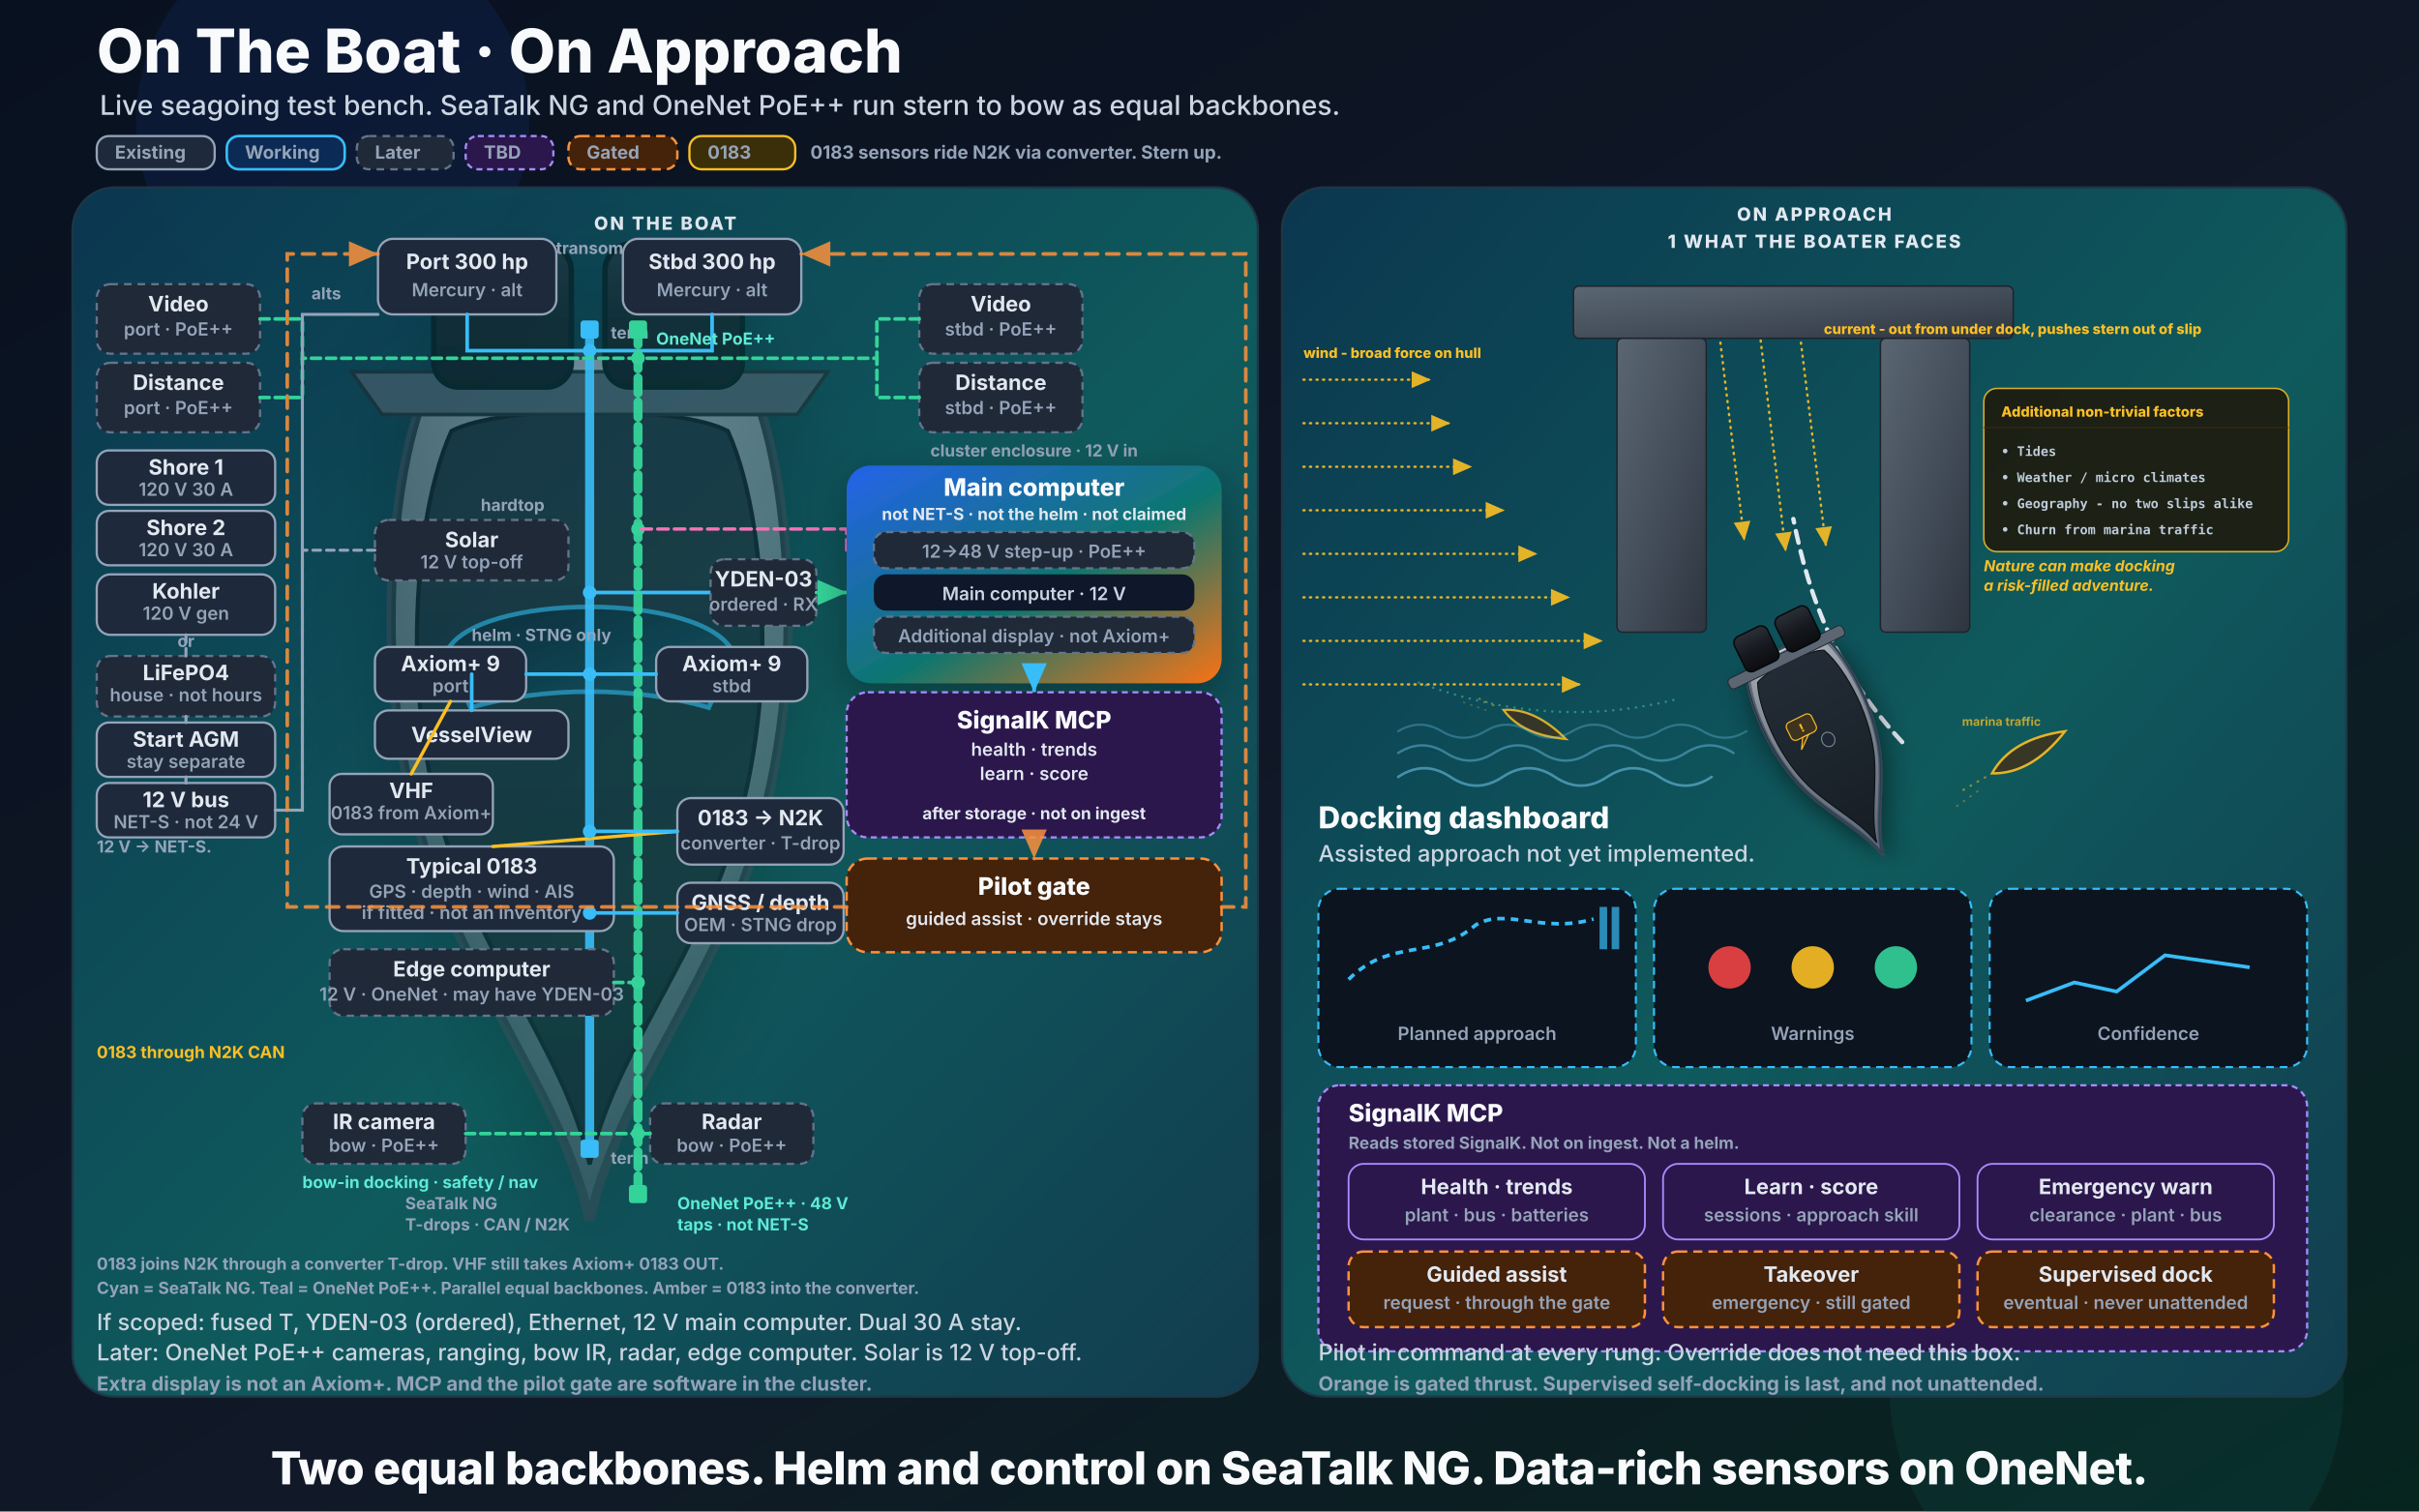
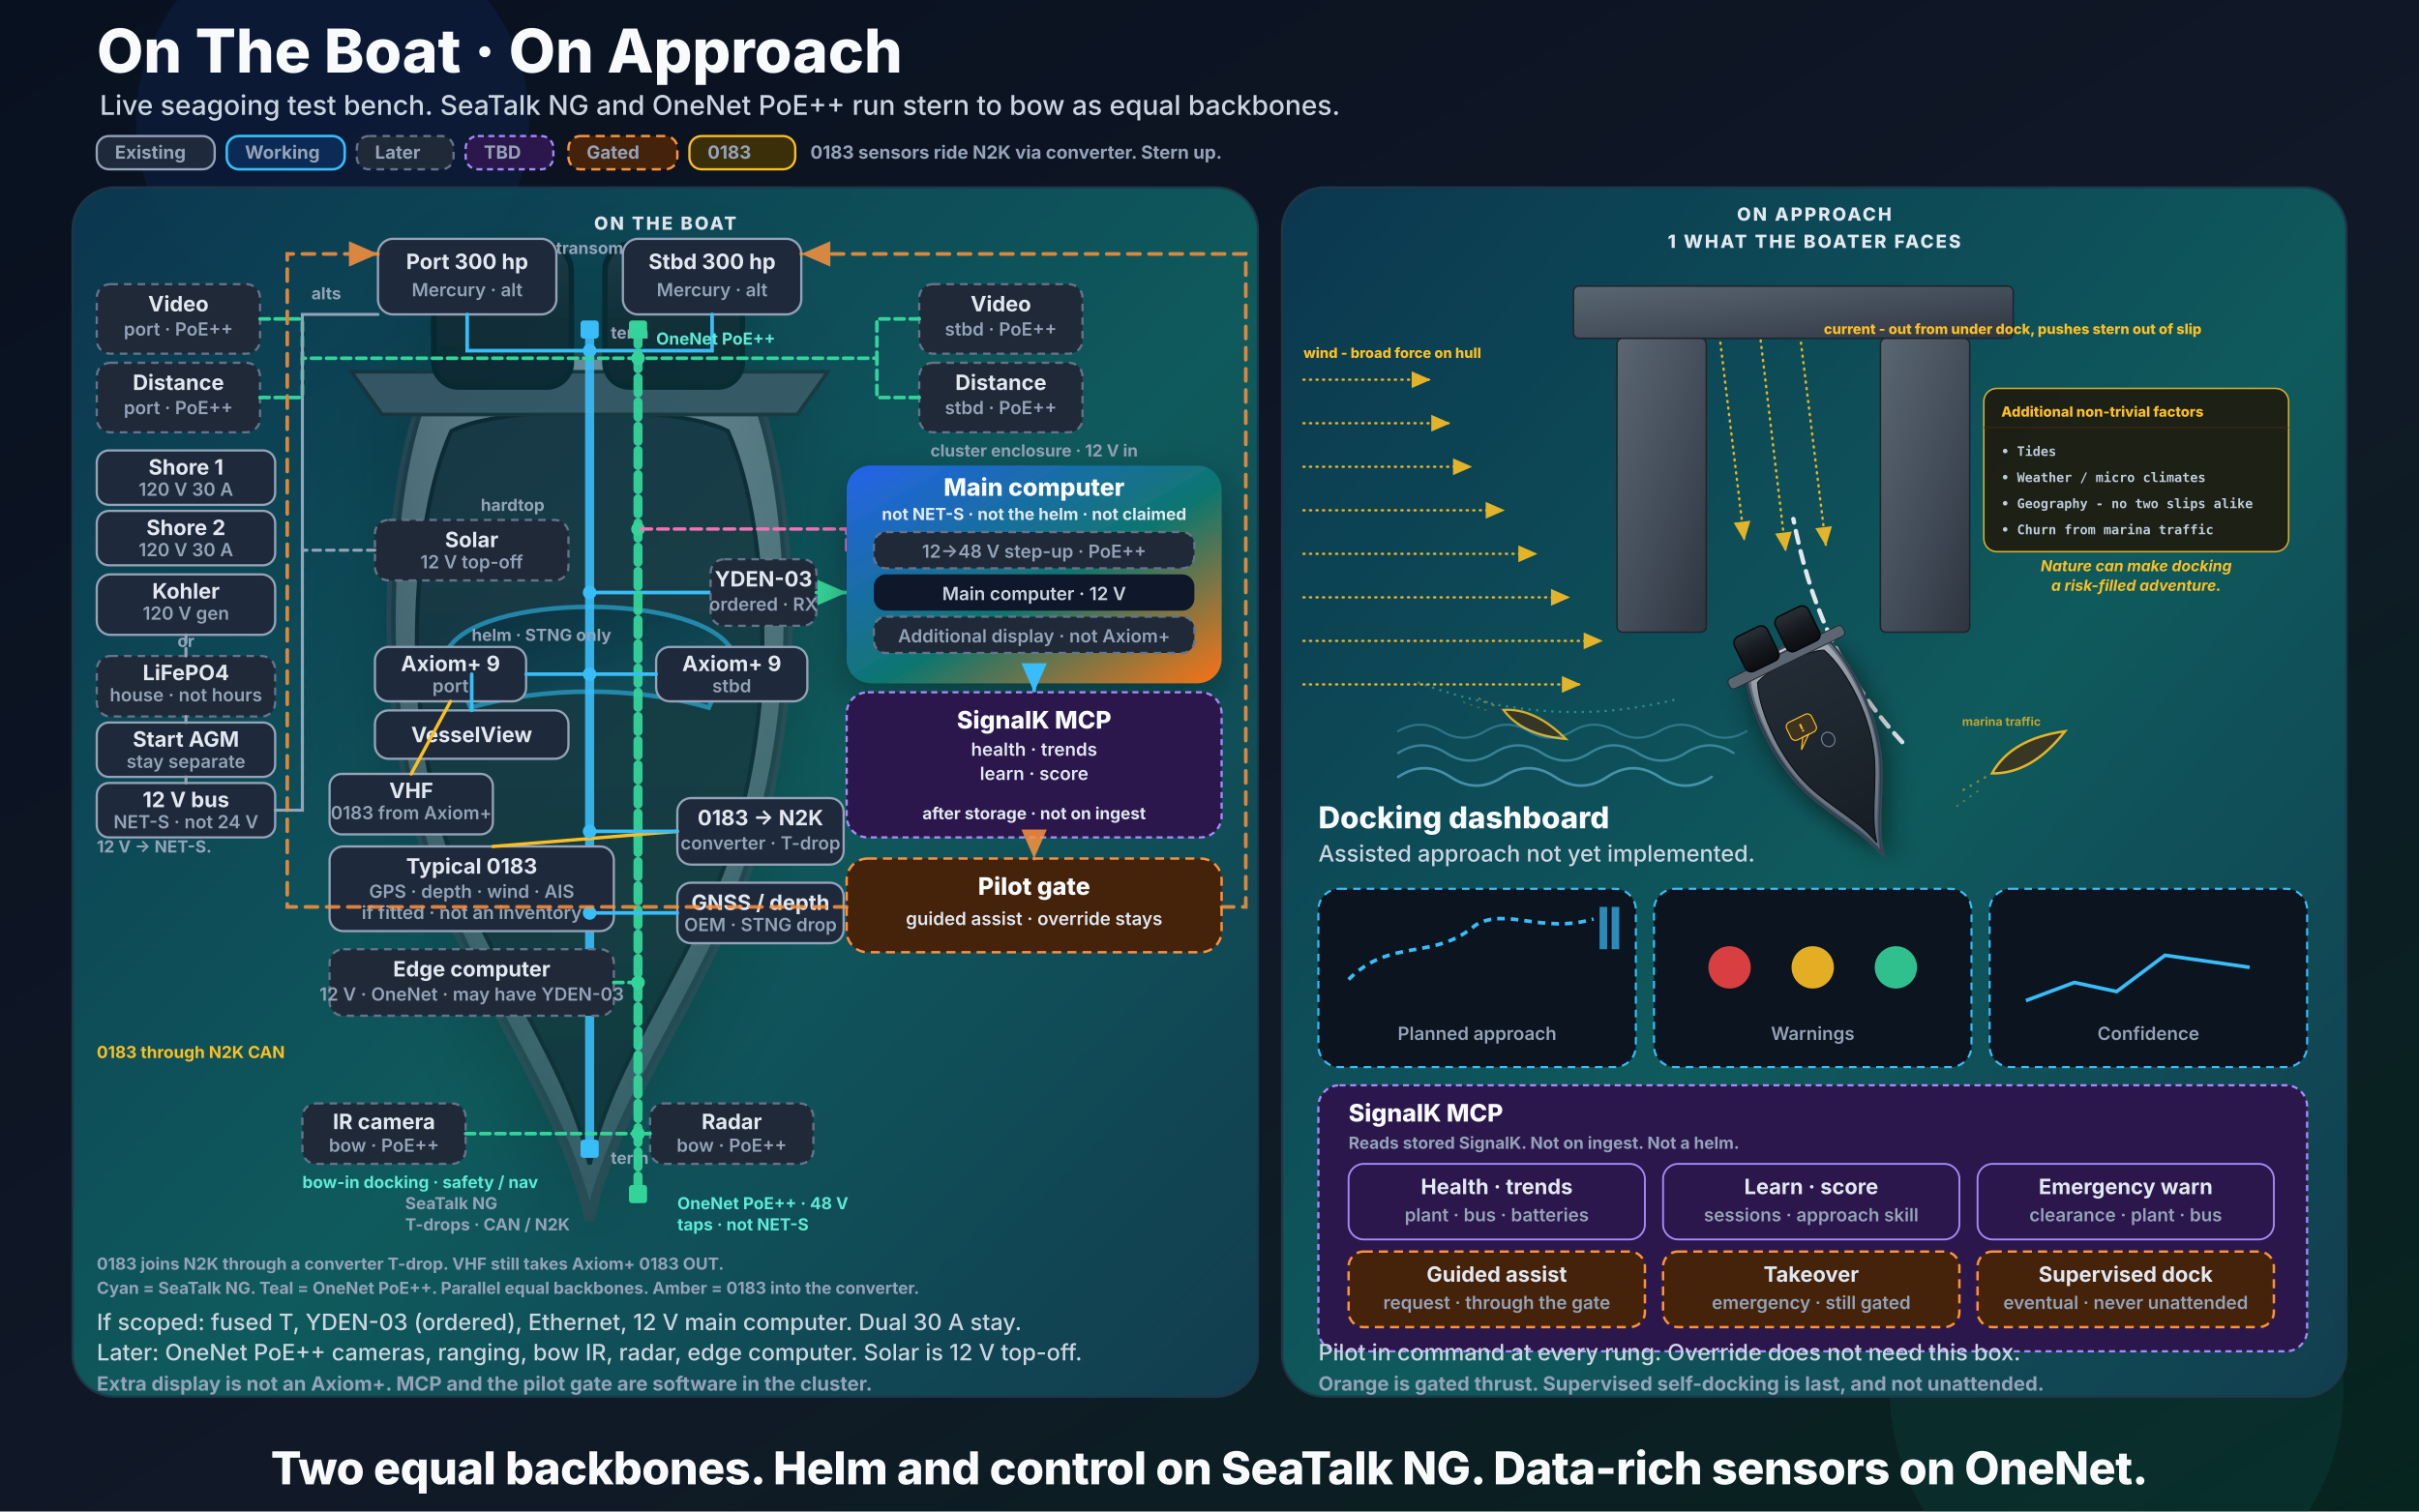
<svg xmlns="http://www.w3.org/2000/svg" width="1600" height="1000" viewBox="0 0 1600 1000" role="img" aria-labelledby="title desc">
  <defs>
    <linearGradient id="bg" x1="0" y1="0" x2="1" y2="1">
      <stop offset="0" stop-color="#08111f" />
      <stop offset="0.55" stop-color="#111827" />
      <stop offset="1" stop-color="#06251f" />
    </linearGradient>
    <linearGradient id="water" x1="0" y1="0" x2="1" y2="1">
      <stop offset="0" stop-color="#0b3a53" />
      <stop offset="0.55" stop-color="#0f5f61" />
      <stop offset="1" stop-color="#123f53" />
    </linearGradient>
    <linearGradient id="dock" x1="0" y1="0" x2="1" y2="1">
      <stop offset="0" stop-color="#5b6673" />
      <stop offset="0.5" stop-color="#454f5c" />
      <stop offset="1" stop-color="#2e353f" />
    </linearGradient>
    <linearGradient id="hull" x1="0" y1="1" x2="0" y2="0">
      <stop offset="0" stop-color="#54606d" />
      <stop offset="0.42" stop-color="#8b96a2" />
      <stop offset="0.78" stop-color="#b7c0cb" />
      <stop offset="1" stop-color="#c7cfd8" />
    </linearGradient>
    <linearGradient id="hullShade" x1="0" y1="0" x2="1" y2="0">
      <stop offset="0" stop-color="#000000" stop-opacity="0.28" />
      <stop offset="0.5" stop-color="#000000" stop-opacity="0" />
      <stop offset="1" stop-color="#000000" stop-opacity="0.22" />
    </linearGradient>
    <linearGradient id="deck" x1="0" y1="0" x2="0" y2="1">
      <stop offset="0" stop-color="#232c36" />
      <stop offset="1" stop-color="#161d24" />
    </linearGradient>
    <linearGradient id="darkGlass" x1="0" y1="0" x2="1" y2="1">
      <stop offset="0" stop-color="#0b1220" />
      <stop offset="1" stop-color="#164e63" />
    </linearGradient>
    <linearGradient id="cowl" x1="0" y1="0" x2="0" y2="1">
      <stop offset="0" stop-color="#2a2f37" />
      <stop offset="0.55" stop-color="#15181d" />
      <stop offset="1" stop-color="#0b0d10" />
    </linearGradient>
    <linearGradient id="cluster" x1="0" y1="0" x2="1" y2="1">
      <stop offset="0" stop-color="#2563eb" />
      <stop offset="0.55" stop-color="#0f766e" />
      <stop offset="1" stop-color="#f97316" />
    </linearGradient>
    <filter id="shadow" x="-20%" y="-20%" width="140%" height="140%">
      <feDropShadow dx="0" dy="10" stdDeviation="14" flood-color="#000" flood-opacity="0.32" />
    </filter>
    <filter id="hullshadow" x="-30%" y="-30%" width="160%" height="160%">
      <feDropShadow dx="0" dy="10" stdDeviation="14" flood-color="#000000" flood-opacity="0.5" />
    </filter>
    <marker id="arrowC" markerWidth="10" markerHeight="10" refX="8" refY="3.5" orient="auto">
      <path d="M0,0 L8,3.5 L0,7 z" fill="#38bdf8" />
    </marker>
    <marker id="arrowG" markerWidth="10" markerHeight="10" refX="8" refY="3.5" orient="auto">
      <path d="M0,0 L8,3.5 L0,7 z" fill="#34d399" />
    </marker>
    <marker id="arrowO" markerWidth="10" markerHeight="10" refX="8" refY="3.5" orient="auto">
      <path d="M0,0 L8,3.5 L0,7 z" fill="#fb923c" />
    </marker>
    <marker id="arrowH" markerWidth="10" markerHeight="10" refX="8" refY="3.5" orient="auto">
      <path d="M0,0 L8,3.5 L0,7 z" fill="#fbbf24" />
    </marker>
    <style>
      .title{font:800 40px -apple-system,BlinkMacSystemFont,"Segoe UI",sans-serif;fill:#f8fafc}
      .sub{font:500 18px -apple-system,BlinkMacSystemFont,"Segoe UI",sans-serif;fill:#cbd5e1}
      .h{font:800 20px -apple-system,BlinkMacSystemFont,"Segoe UI",sans-serif;fill:#f8fafc}
      .h2{font:800 16px -apple-system,BlinkMacSystemFont,"Segoe UI",sans-serif;fill:#f8fafc}
      .s{font:500 15px -apple-system,BlinkMacSystemFont,"Segoe UI",sans-serif;fill:#cbd5e1}
      .t{font:700 13px -apple-system,BlinkMacSystemFont,"Segoe UI",sans-serif;fill:#94a3b8}
      .key{font:700 12px -apple-system,BlinkMacSystemFont,"Segoe UI",sans-serif;fill:#94a3b8}
      .orient{font:800 12px -apple-system,BlinkMacSystemFont,"Segoe UI",sans-serif;fill:#e2e8f0;letter-spacing:1.3}
      .boxn{font:700 14px -apple-system,BlinkMacSystemFont,"Segoe UI",sans-serif;fill:#e2e8f0;text-anchor:middle}
      .boxs{font:600 12px -apple-system,BlinkMacSystemFont,"Segoe UI",sans-serif;fill:#94a3b8;text-anchor:middle}
      .tiny{font:700 11px -apple-system,BlinkMacSystemFont,"Segoe UI",sans-serif;fill:#94a3b8}
      .lede{font:800 13px -apple-system,BlinkMacSystemFont,"Segoe UI",sans-serif;letter-spacing:0}
      .mono{font:700 12px ui-monospace,SFMono-Regular,Menlo,Consolas,monospace;fill:#dbeafe;letter-spacing:0}
      .panel{fill:#111827;stroke:#263244;stroke-width:1.6;filter:url(#shadow)}
      .exist{fill:#1e293b;stroke:#94a3b8;stroke-width:1.5}
      .work{fill:#0b2a55;stroke:#38bdf8;stroke-width:1.7}
      .future{fill:#1f2937;stroke:#64748b;stroke-width:1.5;stroke-dasharray:5 4}
      .tbd{fill:#2b174c;stroke:#a78bfa;stroke-width:1.5;stroke-dasharray:4 3}
      .gate{fill:#45220a;stroke:#fb923c;stroke-width:1.6;stroke-dasharray:6 4}
      .laterView{fill:#0c141f;stroke:#38bdf8;stroke-width:1.4;stroke-dasharray:5 4}
      .n2k{stroke:#38bdf8;stroke-width:6;fill:none;stroke-linecap:round;opacity:0.9}
      .n2kdrop{stroke:#38bdf8;stroke-width:2.4;fill:none;stroke-linecap:round}
      .data{stroke:#38bdf8;stroke-width:2.4;fill:none;marker-end:url(#arrowC);stroke-linecap:round}
      .one{stroke:#34d399;stroke-width:6;fill:none;stroke-dasharray:10 6;stroke-linecap:round;opacity:0.95}
      .onedrop{stroke:#34d399;stroke-width:2.4;fill:none;stroke-dasharray:6 4;stroke-linecap:round}
      .oned{stroke:#34d399;stroke-width:2.4;fill:none;stroke-dasharray:7 5;marker-end:url(#arrowG);stroke-linecap:round}
      .eth{stroke:#34d399;stroke-width:2.4;fill:none;marker-end:url(#arrowG);stroke-linecap:round}
      .pwr{stroke:#94a3b8;stroke-width:2;fill:none;stroke-linecap:round}
      .pwrd{stroke:#94a3b8;stroke-width:2;fill:none;stroke-dasharray:5 4;stroke-linecap:round}
      .n0183{stroke:#fbbf24;stroke-width:2.2;fill:none;stroke-linecap:round}
      .act{stroke:#fb923c;stroke-width:2.4;fill:none;stroke-dasharray:8 6;marker-end:url(#arrowO);stroke-linecap:round;opacity:0.85}
      .plan{stroke:#e2e8f0;stroke-width:3.5;fill:none;stroke-dasharray:10 8;stroke-linecap:round;opacity:0.85}
      .reverse{stroke:#e2e8f0;stroke-width:4;fill:none;stroke-linecap:round;stroke-dasharray:11 8}
      .hazard{stroke:#fbbf24;stroke-width:2.2;fill:none;marker-end:url(#arrowH);stroke-dasharray:1 5;stroke-linecap:round;opacity:0.9}
      .v48{stroke:#f472b6;stroke-width:2.2;fill:none;stroke-dasharray:7 4;stroke-linecap:round;stroke-linejoin:round}
      .take{font:800 30px -apple-system,BlinkMacSystemFont,"Segoe UI",sans-serif;fill:#f8fafc;letter-spacing:-0.3px}
    </style>
  </defs>
  <rect width="1600" height="1000" fill="url(#bg)" />
  <circle cx="220" cy="80" r="130" fill="#1d4ed8" opacity="0.12" />
  <circle cx="1400" cy="920" r="150" fill="#0f766e" opacity="0.14" />
  <text x="64" y="48" class="title">On The Boat · On Approach</text>
  <text x="66" y="76" class="sub">Live seagoing test bench. SeaTalk NG and OneNet PoE++ run stern to bow as equal backbones.</text>
  <rect x="64" y="90" width="78" height="22" rx="8" class="exist" />
  <text x="76" y="105" class="key">Existing</text>
  <rect x="150" y="90" width="78" height="22" rx="8" class="work" />
  <text x="162" y="105" class="key">Working</text>
  <rect x="236" y="90" width="64" height="22" rx="8" class="future" />
  <text x="248" y="105" class="key">Later</text>
  <rect x="308" y="90" width="58" height="22" rx="8" class="tbd" />
  <text x="320" y="105" class="key">TBD</text>
  <rect x="376" y="90" width="72" height="22" rx="8" class="gate" />
  <text x="388" y="105" class="key">Gated</text>
  <rect x="456" y="90" width="70" height="22" rx="8" fill="#3b2f0a" stroke="#fbbf24" stroke-width="1.5" />
  <text x="468" y="105" class="key">0183</text>
  <text x="536" y="105" class="key">0183 sensors ride N2K via converter. Stern up.</text>
  <rect x="48" y="124" width="784" height="800" rx="28" fill="url(#water)" opacity="0.92" stroke="#1e3a4a" stroke-width="1.5" />
  <text x="440" y="152" text-anchor="middle" class="orient">ON THE BOAT</text>
  <g id="hull" opacity="0.5" transform="translate(390 250) scale(2.02) translate(-533 -332)" filter="url(#shadow)">
    <path d="M481 332 C472 352 468 382 468 412 C468 442 474 478 486 505 C496 528 508 548 518 568 C524 580 528 590 531 600 L533 608 L535 600 C538 590 542 580 548 568 C558 548 570 528 580 505 C592 478 598 442 598 412 C598 382 594 352 585 332 C566 322 500 322 481 332 Z" fill="url(#hull)" stroke="#3d4551" stroke-width="3" />
    <path d="M481 332 C472 352 468 382 468 412 C468 442 474 478 486 505 C496 528 508 548 518 568 C524 580 528 590 531 600 L533 608 L535 600 C538 590 542 580 548 568 C558 548 570 528 580 505 C592 478 598 442 598 412 C598 382 594 352 585 332 C566 322 500 322 481 332 Z" fill="url(#hullShade)" />
    <path d="M481 332 C472 352 468 382 468 412 C468 442 474 478 486 505 C496 528 508 548 518 568 C524 580 528 590 531 600 L533 608 L535 600 C538 590 542 580 548 568 C558 548 570 528 580 505 C592 478 598 442 598 412 C598 382 594 352 585 332 C566 322 500 322 481 332 Z" fill="url(#deck)" stroke="#0d1116" stroke-width="1.6" transform="translate(533 466) scale(0.87) translate(-533 -466)" />
    <path d="M455 330 L611 330 L601 344 L465 344 Z" fill="#5c6673" stroke="#22262c" stroke-width="1.2" />
    <path d="M491 288 h27 a9 9 0 0 1 9 9 v30 a8 8 0 0 1 -8 8 h-29 a8 8 0 0 1 -8 -8 v-30 a9 9 0 0 1 9 -9 Z" fill="url(#cowl)" stroke="#05070a" stroke-width="1.8" />
    <path d="M547 288 h27 a9 9 0 0 1 9 9 v30 a8 8 0 0 1 -8 8 h-29 a8 8 0 0 1 -8 -8 v-30 a9 9 0 0 1 9 -9 Z" fill="url(#cowl)" stroke="#05070a" stroke-width="1.8" />
    <path d="M486 422 C495 402 571 402 580 422 L572 440 C548 433 518 433 494 440 Z" fill="url(#darkGlass)" stroke="#38bdf8" stroke-width="1.5" />
  </g>
  <text x="390" y="168" text-anchor="middle" class="tiny">transom</text>
  <rect x="250" y="158" width="118" height="50" rx="10" class="exist" />
  <text x="309" y="178" class="boxn">Port 300 hp</text>
  <text x="309" y="196" class="boxs">Mercury · alt</text>
  <rect x="412" y="158" width="118" height="50" rx="10" class="exist" />
  <text x="471" y="178" class="boxn">Stbd 300 hp</text>
  <text x="471" y="196" class="boxs">Mercury · alt</text>
  <rect x="64" y="188" width="108" height="46" rx="9" class="future" />
  <text x="118" y="206" class="boxn">Video</text>
  <text x="118" y="222" class="boxs">port · PoE++</text>
  <rect x="64" y="240" width="108" height="46" rx="9" class="future" />
  <text x="118" y="258" class="boxn">Distance</text>
  <text x="118" y="274" class="boxs">port · PoE++</text>
  <rect x="608" y="188" width="108" height="46" rx="9" class="future" />
  <text x="662" y="206" class="boxn">Video</text>
  <text x="662" y="222" class="boxs">stbd · PoE++</text>
  <rect x="608" y="240" width="108" height="46" rx="9" class="future" />
  <text x="662" y="258" class="boxn">Distance</text>
  <text x="662" y="274" class="boxs">stbd · PoE++</text>
  <path d="M390 218 L390 760" class="n2k" />
  <rect x="384" y="212" width="12" height="12" rx="2" fill="#38bdf8" />
  <rect x="384" y="754" width="12" height="12" rx="2" fill="#38bdf8" />
  <text x="404" y="224" class="tiny">term</text>
  <text x="404" y="770" class="tiny">term</text>
  <path d="M309 208 L309 232 L390 232" class="n2kdrop" />
  <path d="M471 208 L471 232 L390 232" class="n2kdrop" />
  <circle cx="390" cy="232" r="4.5" fill="#38bdf8" />
  <path d="M390 392 L470 392" class="n2kdrop" />
  <circle cx="390" cy="392" r="4.5" fill="#38bdf8" />
  <text x="268" y="800" class="tiny">SeaTalk NG</text>
  <text x="268" y="814" class="tiny">T-drops · CAN / N2K</text>
  <rect x="470" y="370" width="70" height="44" rx="9" class="future" />
  <text x="505" y="388" class="boxn">YDEN-03</text>
  <text x="505" y="404" class="boxs">ordered · RX</text>
  <path d="M540 392 L560 392" class="eth" />
  <path d="M422 218 L422 790" class="one" />
  <rect x="416" y="212" width="12" height="12" rx="2" fill="#34d399" />
  <rect x="416" y="784" width="12" height="12" rx="2" fill="#34d399" />
  <path d="M172 211 H200 V237 H422" class="onedrop" />
  <path d="M172 263 H200 V237" class="onedrop" />
  <path d="M608 211 H580 V237 H422" class="onedrop" />
  <path d="M608 263 H580 V237" class="onedrop" />
  <circle cx="422" cy="237" r="4.5" fill="#34d399" />
  <circle cx="422" cy="350" r="4.5" fill="#34d399" />
  <circle cx="422" cy="650" r="4.5" fill="#34d399" />
  <circle cx="422" cy="750" r="4.5" fill="#34d399" />
  <path d="M560 364 V350 H422" class="v48" />
  <text x="434" y="228" class="tiny" style="fill:#5eead4">OneNet PoE++</text>
  <text x="448" y="800" class="tiny" style="fill:#5eead4">OneNet PoE++ · 48 V</text>
  <text x="448" y="814" class="tiny" style="fill:#5eead4">taps · not NET-S</text>
  <text x="318" y="338" class="tiny">hardtop</text>
  <rect x="248" y="344" width="128" height="40" rx="9" class="future" />
  <text x="312" y="362" class="boxn">Solar</text>
  <text x="312" y="376" class="boxs">12 V top-off</text>
  <path d="M248 364 H200 V536" class="pwrd" />
  <text x="312" y="424" class="tiny">helm · STNG only</text>
  <rect x="248" y="428" width="100" height="36" rx="9" class="exist" />
  <text x="298" y="444" class="boxn">Axiom+ 9</text>
  <text x="298" y="458" class="boxs">port</text>
  <path d="M348 446 H390" class="n2kdrop" />
  <rect x="434" y="428" width="100" height="36" rx="9" class="exist" />
  <text x="484" y="444" class="boxn">Axiom+ 9</text>
  <text x="484" y="458" class="boxs">stbd</text>
  <path d="M434 446 L390 446" class="n2kdrop" />
  <circle cx="390" cy="446" r="4.5" fill="#38bdf8" />
  <rect x="248" y="470" width="128" height="32" rx="9" class="exist" />
  <text x="312" y="491" class="boxn">VesselView</text>
  <path d="M312 470 V446" class="n2kdrop" />
  <rect x="218" y="512" width="108" height="40" rx="8" class="exist" />
  <text x="272" y="528" class="boxn">VHF</text>
  <text x="272" y="542" class="boxs">0183 from Axiom+</text>
  <rect x="218" y="560" width="188" height="56" rx="9" class="exist" />
  <text x="312" y="578" class="boxn">Typical 0183</text>
  <text x="312" y="594" class="boxs">GPS · depth · wind · AIS</text>
  <text x="312" y="608" class="boxs">if fitted · not an inventory</text>
  <rect x="448" y="528" width="110" height="44" rx="9" class="exist" />
  <text x="503" y="546" class="boxn">0183 → N2K</text>
  <text x="503" y="562" class="boxs">converter · T-drop</text>
  <path d="M326 560 L448 550" class="n0183" />
  <path d="M448 550 L390 550" class="n2kdrop" />
  <circle cx="390" cy="550" r="4.5" fill="#38bdf8" />
  <path d="M298 464 L272 512" class="n0183" />
  <rect x="448" y="584" width="110" height="40" rx="9" class="exist" />
  <text x="503" y="602" class="boxn">GNSS / depth</text>
  <text x="503" y="616" class="boxs">OEM · STNG drop</text>
  <path d="M448 604 L390 604" class="n2kdrop" />
  <circle cx="390" cy="604" r="4.5" fill="#38bdf8" />
  <text x="64" y="700" class="tiny" style="fill:#fbbf24">0183 through N2K CAN</text>
  <rect x="64" y="298" width="118" height="36" rx="8" class="exist" />
  <text x="123" y="314" class="boxn">Shore 1</text>
  <text x="123" y="328" class="boxs">120 V 30 A</text>
  <rect x="64" y="338" width="118" height="36" rx="8" class="exist" />
  <text x="123" y="354" class="boxn">Shore 2</text>
  <text x="123" y="368" class="boxs">120 V 30 A</text>
  <rect x="64" y="380" width="118" height="40" rx="9" class="exist" />
  <text x="123" y="396" class="boxn">Kohler</text>
  <text x="123" y="410" class="boxs">120 V gen</text>
  <text x="123" y="428" text-anchor="middle" class="tiny">or</text>
  <rect x="64" y="434" width="118" height="40" rx="9" class="future" />
  <text x="123" y="450" class="boxn">LiFePO4</text>
  <text x="123" y="464" class="boxs">house · not hours</text>
  <rect x="64" y="478" width="118" height="36" rx="8" class="exist" />
  <text x="123" y="494" class="boxn">Start AGM</text>
  <text x="123" y="508" class="boxs">stay separate</text>
  <rect x="64" y="518" width="118" height="36" rx="8" class="exist" />
  <text x="123" y="534" class="boxn">12 V bus</text>
  <text x="123" y="548" class="boxs">NET-S · not 24 V</text>
  <path d="M123 420 V434" class="pwrd" />
  <path d="M123 474 V478" class="pwr" />
  <path d="M123 514 V518" class="pwr" />
  <path d="M250 208 H200 V536 H182" class="pwr" />
  <text x="206" y="198" class="tiny">alts</text>
  <text x="64" y="564" class="tiny">12 V → NET-S.</text>
  <text x="684" y="302" text-anchor="middle" class="tiny">cluster enclosure · 12 V in</text>
  <rect x="560" y="308" width="248" height="144" rx="16" fill="url(#cluster)" filter="url(#shadow)" />
  <text x="684" y="328" text-anchor="middle" class="h2">Main computer</text>
  <text x="684" y="344" text-anchor="middle" class="tiny" style="fill:#e2e8f0">not NET-S · not the helm · not claimed</text>
  <rect x="578" y="352" width="212" height="24" rx="8" class="future" />
  <text x="684" y="369" text-anchor="middle" class="boxs">12→48 V step-up · PoE++</text>
  <rect x="578" y="380" width="212" height="24" rx="8" fill="#0f172a" />
  <text x="684" y="397" text-anchor="middle" class="boxs" style="fill:#cbd5e1">Main computer · 12 V</text>
  <rect x="578" y="408" width="212" height="24" rx="8" class="future" />
  <text x="684" y="425" text-anchor="middle" class="boxs">Additional display · not Axiom+</text>
  <rect x="218" y="628" width="188" height="44" rx="9" class="future" />
  <text x="312" y="646" class="boxn">Edge computer</text>
  <text x="312" y="662" class="boxs">12 V · OneNet · may have YDEN-03</text>
  <path d="M406 650 H422" class="onedrop" />
  <path d="M684 452 L684 458" class="data" />
  <rect x="560" y="458" width="248" height="96" rx="14" class="tbd" />
  <text x="684" y="482" text-anchor="middle" class="h2">SignalK MCP</text>
  <text x="684" y="500" text-anchor="middle" class="boxs" style="fill:#e2e8f0">health · trends</text>
  <text x="684" y="516" text-anchor="middle" class="boxs" style="fill:#e2e8f0">learn · score</text>
  <text x="684" y="542" text-anchor="middle" class="tiny" style="fill:#e2e8f0">after storage · not on ingest</text>
  <rect x="560" y="568" width="248" height="62" rx="14" class="gate" />
  <text x="684" y="592" text-anchor="middle" class="h2">Pilot gate</text>
  <text x="684" y="612" text-anchor="middle" class="boxs" style="fill:#e2e8f0">guided assist · override stays</text>
  <path d="M684 554 L684 568" class="act" />
  <path d="M560 600 H190 V168 H250" class="act" />
  <path d="M808 600 H824 V168 H530" class="act" />
  <rect x="200" y="730" width="108" height="40" rx="9" class="future" />
  <text x="254" y="747" class="boxn">IR camera</text>
  <text x="254" y="762" class="boxs">bow · PoE++</text>
  <path d="M308 750 H422" class="onedrop" />
  <rect x="430" y="730" width="108" height="40" rx="9" class="future" />
  <text x="484" y="747" class="boxn">Radar</text>
  <text x="484" y="762" class="boxs">bow · PoE++</text>
  <path d="M430 750 H422" class="onedrop" />
  <text x="200" y="786" class="tiny" style="fill:#5eead4">bow-in docking · safety / nav</text>
  <text x="64" y="840" class="tiny">0183 joins N2K through a converter T-drop. VHF still takes Axiom+ 0183 OUT.</text>
  <text x="64" y="856" class="tiny">Cyan = SeaTalk NG. Teal = OneNet PoE++. Parallel equal backbones. Amber = 0183 into the converter.</text>
  <text x="64" y="880" class="s">If scoped: fused T, YDEN-03 (ordered), Ethernet, 12 V main computer. Dual 30 A stay.</text>
  <text x="64" y="900" class="s">Later: OneNet PoE++ cameras, ranging, bow IR, radar, edge computer. Solar is 12 V top-off.</text>
  <text x="64" y="920" class="t">Extra display is not an Axiom+. MCP and the pilot gate are software in the cluster.</text>
  <rect x="848" y="124" width="704" height="800" rx="28" fill="url(#water)" opacity="0.92" stroke="#1e3a4a" stroke-width="1.5" />
  <text x="1200" y="146" text-anchor="middle" class="orient">ON APPROACH</text>
  <text x="1200" y="164" text-anchor="middle" class="orient">1  WHAT THE BOATER FACES</text>
  <g id="scene-approach" transform="translate(860 172) scale(0.72) translate(-92 -262)">
    <g id="slip-dock-approach">
      <rect x="343" y="286" width="404" height="48" rx="5" fill="url(#dock)" stroke="#1f242b" stroke-width="1.4" />
      <rect x="383" y="334" width="82" height="270" rx="5" fill="url(#dock)" stroke="#1f242b" stroke-width="1.4" />
      <rect x="625" y="334" width="82" height="270" rx="5" fill="url(#dock)" stroke="#1f242b" stroke-width="1.4" />
    </g>
    <path d="M645 705 C585 640 560 575 545 500" class="reverse" />
    <g id="wind-force">
      <path d="M95 372 L212 372" class="hazard" />
      <path d="M95 412 L230 412" class="hazard" />
      <path d="M95 452 L250 452" class="hazard" />
      <path d="M95 492 L280 492" class="hazard" />
      <path d="M95 532 L310 532" class="hazard" />
      <path d="M95 572 L340 572" class="hazard" />
      <path d="M95 612 L370 612" class="hazard" />
      <path d="M95 652 L350 652" class="hazard" />
      <text x="95" y="352" class="lede" fill="#fbbf24">wind - broad force on hull</text>
    </g>
    <g id="current-force">
      <path d="M478 338 L500 520" class="hazard" />
      <path d="M515 336 L538 530" class="hazard" />
      <path d="M552 338 L575 525" class="hazard" />
      <text x="573" y="330" class="lede" fill="#fbbf24">current - out from under dock, pushes stern out of slip</text>
    </g>
    <path d="M200 650 C280 680 360 686 440 665" stroke="#5eead4" stroke-width="2" opacity="0.4" fill="none" stroke-dasharray="2 5" />
    <g id="traffic-boat-2">
      <g transform="translate(310 690) rotate(25) scale(1.15) translate(-230 -572)">
        <path d="M200 572 Q222 560 255 572 Q222 584 200 572 Z" fill="#3d3320" stroke="#fbbf24" stroke-width="1.8" opacity="0.85" />
        <path d="M178 572 L196 572" stroke="#fbbf24" stroke-width="1.5" opacity="0.45" stroke-dasharray="2 4" />
        <path d="M168 580 L188 578" stroke="#fbbf24" stroke-width="1.1" opacity="0.3" stroke-dasharray="2 4" />
      </g>
    </g>
    <g id="waves-graphic" stroke="#7dd3fc" fill="none" stroke-linecap="round" transform="translate(90 95)">
      <path d="M92 600 Q112 588 132 600 Q152 612 172 600 Q192 588 212 600 Q232 612 252 600 Q272 588 292 600 Q312 612 332 600 Q352 588 372 600 Q392 612 412 600" stroke-width="2" opacity="0.3" />
      <path d="M92 620 Q114 606 136 620 Q158 634 180 620 Q202 606 224 620 Q246 634 268 620 Q290 606 312 620 Q334 634 356 620 Q378 606 400 620" stroke-width="2.2" opacity="0.4" />
      <path d="M92 642 Q116 626 140 642 Q164 658 188 642 Q212 626 236 642 Q260 658 284 642 Q308 626 332 642 Q356 658 380 642" stroke-width="2.4" opacity="0.5" />
    </g>
    <g id="variability-list">
      <rect x="720" y="380" width="280" height="150" rx="12" fill="#1f1608" opacity="0.85" stroke="#fbbf24" stroke-width="1.4" />
      <text x="736" y="406" class="lede" fill="#fbbf24" style="font-size:13px">Additional non-trivial factors</text>
      <line x1="720" y1="416" x2="1000" y2="416" stroke="#3a2a12" stroke-width="1" />
      <text x="736" y="442" class="mono" opacity="0.85">• Tides</text>
      <text x="736" y="466" class="mono" opacity="0.85">• Weather / micro climates</text>
      <text x="736" y="490" class="mono" opacity="0.85">• Geography - no two slips alike</text>
      <text x="736" y="514" class="mono" opacity="0.85">• Churn from marina traffic</text>
-       <text x="720" y="548" style="font:italic 700 14px -apple-system,BlinkMacSystemFont,'Segoe UI',sans-serif;fill:#fbbf24">Nature can make docking</text>
-       <text x="720" y="566" style="font:italic 700 14px -apple-system,BlinkMacSystemFont,'Segoe UI',sans-serif;fill:#fbbf24">a risk-filled adventure.</text>
+       <text x="860" y="548" text-anchor="middle" style="font:italic 700 14px -apple-system,BlinkMacSystemFont,'Segoe UI',sans-serif;fill:#fbbf24">Nature can make docking</text>
+       <text x="860" y="566" text-anchor="middle" style="font:italic 700 14px -apple-system,BlinkMacSystemFont,'Segoe UI',sans-serif;fill:#fbbf24">a risk-filled adventure.</text>
    </g>
    <g id="traffic-boat">
      <g transform="translate(-40 125) rotate(-30 800 590) translate(800 590) scale(1.25) translate(-800 -590)">
        <path d="M770 590 Q795 575 832 590 Q795 605 770 590 Z" fill="#3d3320" stroke="#fbbf24" stroke-width="1.8" opacity="0.9" />
        <path d="M745 590 L765 590" stroke="#fbbf24" stroke-width="1.5" opacity="0.5" stroke-dasharray="2 4" />
        <path d="M735 598 L755 596" stroke="#fbbf24" stroke-width="1.2" opacity="0.35" stroke-dasharray="2 4" />
      </g>
      <text x="700" y="690" class="tiny" style="fill:#fbbf24" opacity="0.75">marina traffic</text>
    </g>
    <g id="boat-approach" transform="translate(48 248) rotate(-26 533 466) translate(533 466) scale(0.75) translate(-533 -466)">
      <path d="M481 332 C472 352 468 382 468 412 C468 442 474 478 486 505 C496 528 508 548 518 568 C524 580 528 590 531 600 L533 608 L535 600 C538 590 542 580 548 568 C558 548 570 528 580 505 C592 478 598 442 598 412 C598 382 594 352 585 332 C566 322 500 322 481 332 Z" fill="url(#hull)" stroke="#3d4551" stroke-width="3" filter="url(#hullshadow)" />
      <path d="M481 332 C472 352 468 382 468 412 C468 442 474 478 486 505 C496 528 508 548 518 568 C524 580 528 590 531 600 L533 608 L535 600 C538 590 542 580 548 568 C558 548 570 528 580 505 C592 478 598 442 598 412 C598 382 594 352 585 332 C566 322 500 322 481 332 Z" fill="url(#hullShade)" />
      <path d="M481 332 C472 352 468 382 468 412 C468 442 474 478 486 505 C496 528 508 548 518 568 C524 580 528 590 531 600 L533 608 L535 600 C538 590 542 580 548 568 C558 548 570 528 580 505 C592 478 598 442 598 412 C598 382 594 352 585 332 C566 322 500 322 481 332 Z" fill="none" stroke="#1e3a5f" stroke-width="2.2" opacity="0.55" transform="translate(533 466) scale(0.965) translate(-533 -466)" />
      <path d="M481 332 C472 352 468 382 468 412 C468 442 474 478 486 505 C496 528 508 548 518 568 C524 580 528 590 531 600 L533 608 L535 600 C538 590 542 580 548 568 C558 548 570 528 580 505 C592 478 598 442 598 412 C598 382 594 352 585 332 C566 322 500 322 481 332 Z" fill="url(#deck)" stroke="#0d1116" stroke-width="1.6" transform="translate(533 466) scale(0.87) translate(-533 -466)" />
      <rect x="455" y="330" width="156" height="14" rx="5" fill="#5c6673" stroke="#22262c" stroke-width="1.2" />
      <path d="M491 288 h27 a9 9 0 0 1 9 9 v30 a8 8 0 0 1 -8 8 h-29 a8 8 0 0 1 -8 -8 v-30 a9 9 0 0 1 9 -9 Z" fill="url(#cowl)" stroke="#05070a" stroke-width="1.8" />
      <path d="M547 288 h27 a9 9 0 0 1 9 9 v30 a8 8 0 0 1 -8 8 h-29 a8 8 0 0 1 -8 -8 v-30 a9 9 0 0 1 9 -9 Z" fill="url(#cowl)" stroke="#05070a" stroke-width="1.8" />
      <ellipse cx="535" cy="450" rx="8" ry="9" fill="#1c2733" stroke="#7c8794" stroke-width="1.3" />
      <g id="passenger-pressure">
        <rect x="495" y="410" width="34" height="24" rx="6" fill="#3d3320" stroke="#fbbf24" stroke-width="1.4" />
        <path d="M508 434 L500 447 L516 434 Z" fill="#3d3320" stroke="#fbbf24" stroke-width="1.4" />
        <text x="512" y="428" text-anchor="middle" style="font:800 14px -apple-system,BlinkMacSystemFont,'Segoe UI',sans-serif;fill:#fbbf24">!</text>
      </g>
    </g>
  </g>
  <text x="872" y="548" class="h">Docking dashboard</text>
  <text x="872" y="570" class="s">Assisted approach not yet implemented.</text>
  <rect x="872" y="588" width="210" height="118" rx="14" class="laterView" />
  <path d="M892 648 C920 620 948 636 976 612 C996 600 1020 618 1054 608" stroke="#38bdf8" stroke-width="2.4" fill="none" stroke-dasharray="5 4" />
  <rect x="1058" y="600" width="5" height="28" fill="#38bdf8" opacity="0.7" />
  <rect x="1066" y="600" width="5" height="28" fill="#38bdf8" opacity="0.7" />
  <text x="977" y="688" text-anchor="middle" class="boxs">Planned approach</text>
  <rect x="1094" y="588" width="210" height="118" rx="14" class="laterView" />
  <circle cx="1144" cy="640" r="14" fill="#ef4444" opacity="0.9" />
  <circle cx="1199" cy="640" r="14" fill="#fbbf24" opacity="0.9" />
  <circle cx="1254" cy="640" r="14" fill="#34d399" opacity="0.9" />
  <text x="1199" y="688" text-anchor="middle" class="boxs">Warnings</text>
  <rect x="1316" y="588" width="210" height="118" rx="14" class="laterView" />
  <path d="M1340 662 L1372 650 L1400 656 L1432 632 L1488 640" stroke="#38bdf8" stroke-width="2.4" fill="none" />
  <text x="1421" y="688" text-anchor="middle" class="boxs">Confidence</text>
  <rect x="872" y="718" width="654" height="176" rx="14" class="tbd" />
  <text x="892" y="742" class="h2">SignalK MCP</text>
  <text x="892" y="760" class="tiny">Reads stored SignalK. Not on ingest. Not a helm.</text>
  <rect x="892" y="770" width="196" height="50" rx="10" fill="#2b174c" stroke="#a78bfa" stroke-width="1.2" />
  <text x="990" y="790" text-anchor="middle" class="boxn">Health · trends</text>
  <text x="990" y="808" text-anchor="middle" class="boxs">plant · bus · batteries</text>
  <rect x="1100" y="770" width="196" height="50" rx="10" fill="#2b174c" stroke="#a78bfa" stroke-width="1.2" />
  <text x="1198" y="790" text-anchor="middle" class="boxn">Learn · score</text>
  <text x="1198" y="808" text-anchor="middle" class="boxs">sessions · approach skill</text>
  <rect x="1308" y="770" width="196" height="50" rx="10" fill="#2b174c" stroke="#a78bfa" stroke-width="1.2" />
  <text x="1406" y="790" text-anchor="middle" class="boxn">Emergency warn</text>
  <text x="1406" y="808" text-anchor="middle" class="boxs">clearance · plant · bus</text>
  <rect x="892" y="828" width="196" height="50" rx="10" class="gate" />
  <text x="990" y="848" text-anchor="middle" class="boxn">Guided assist</text>
  <text x="990" y="866" text-anchor="middle" class="boxs">request · through the gate</text>
  <rect x="1100" y="828" width="196" height="50" rx="10" class="gate" />
  <text x="1198" y="848" text-anchor="middle" class="boxn">Takeover</text>
  <text x="1198" y="866" text-anchor="middle" class="boxs">emergency · still gated</text>
  <rect x="1308" y="828" width="196" height="50" rx="10" class="gate" />
  <text x="1406" y="848" text-anchor="middle" class="boxn">Supervised dock</text>
  <text x="1406" y="866" text-anchor="middle" class="boxs">eventual · never unattended</text>
  <text x="872" y="900" class="s">Pilot in command at every rung. Override does not need this box.</text>
  <text x="872" y="920" class="t">Orange is gated thrust. Supervised self-docking is last, and not unattended.</text>
  <text x="800" y="982" text-anchor="middle" class="take">Two equal backbones. Helm and control on SeaTalk NG. Data-rich sensors on OneNet.</text>
</svg>
